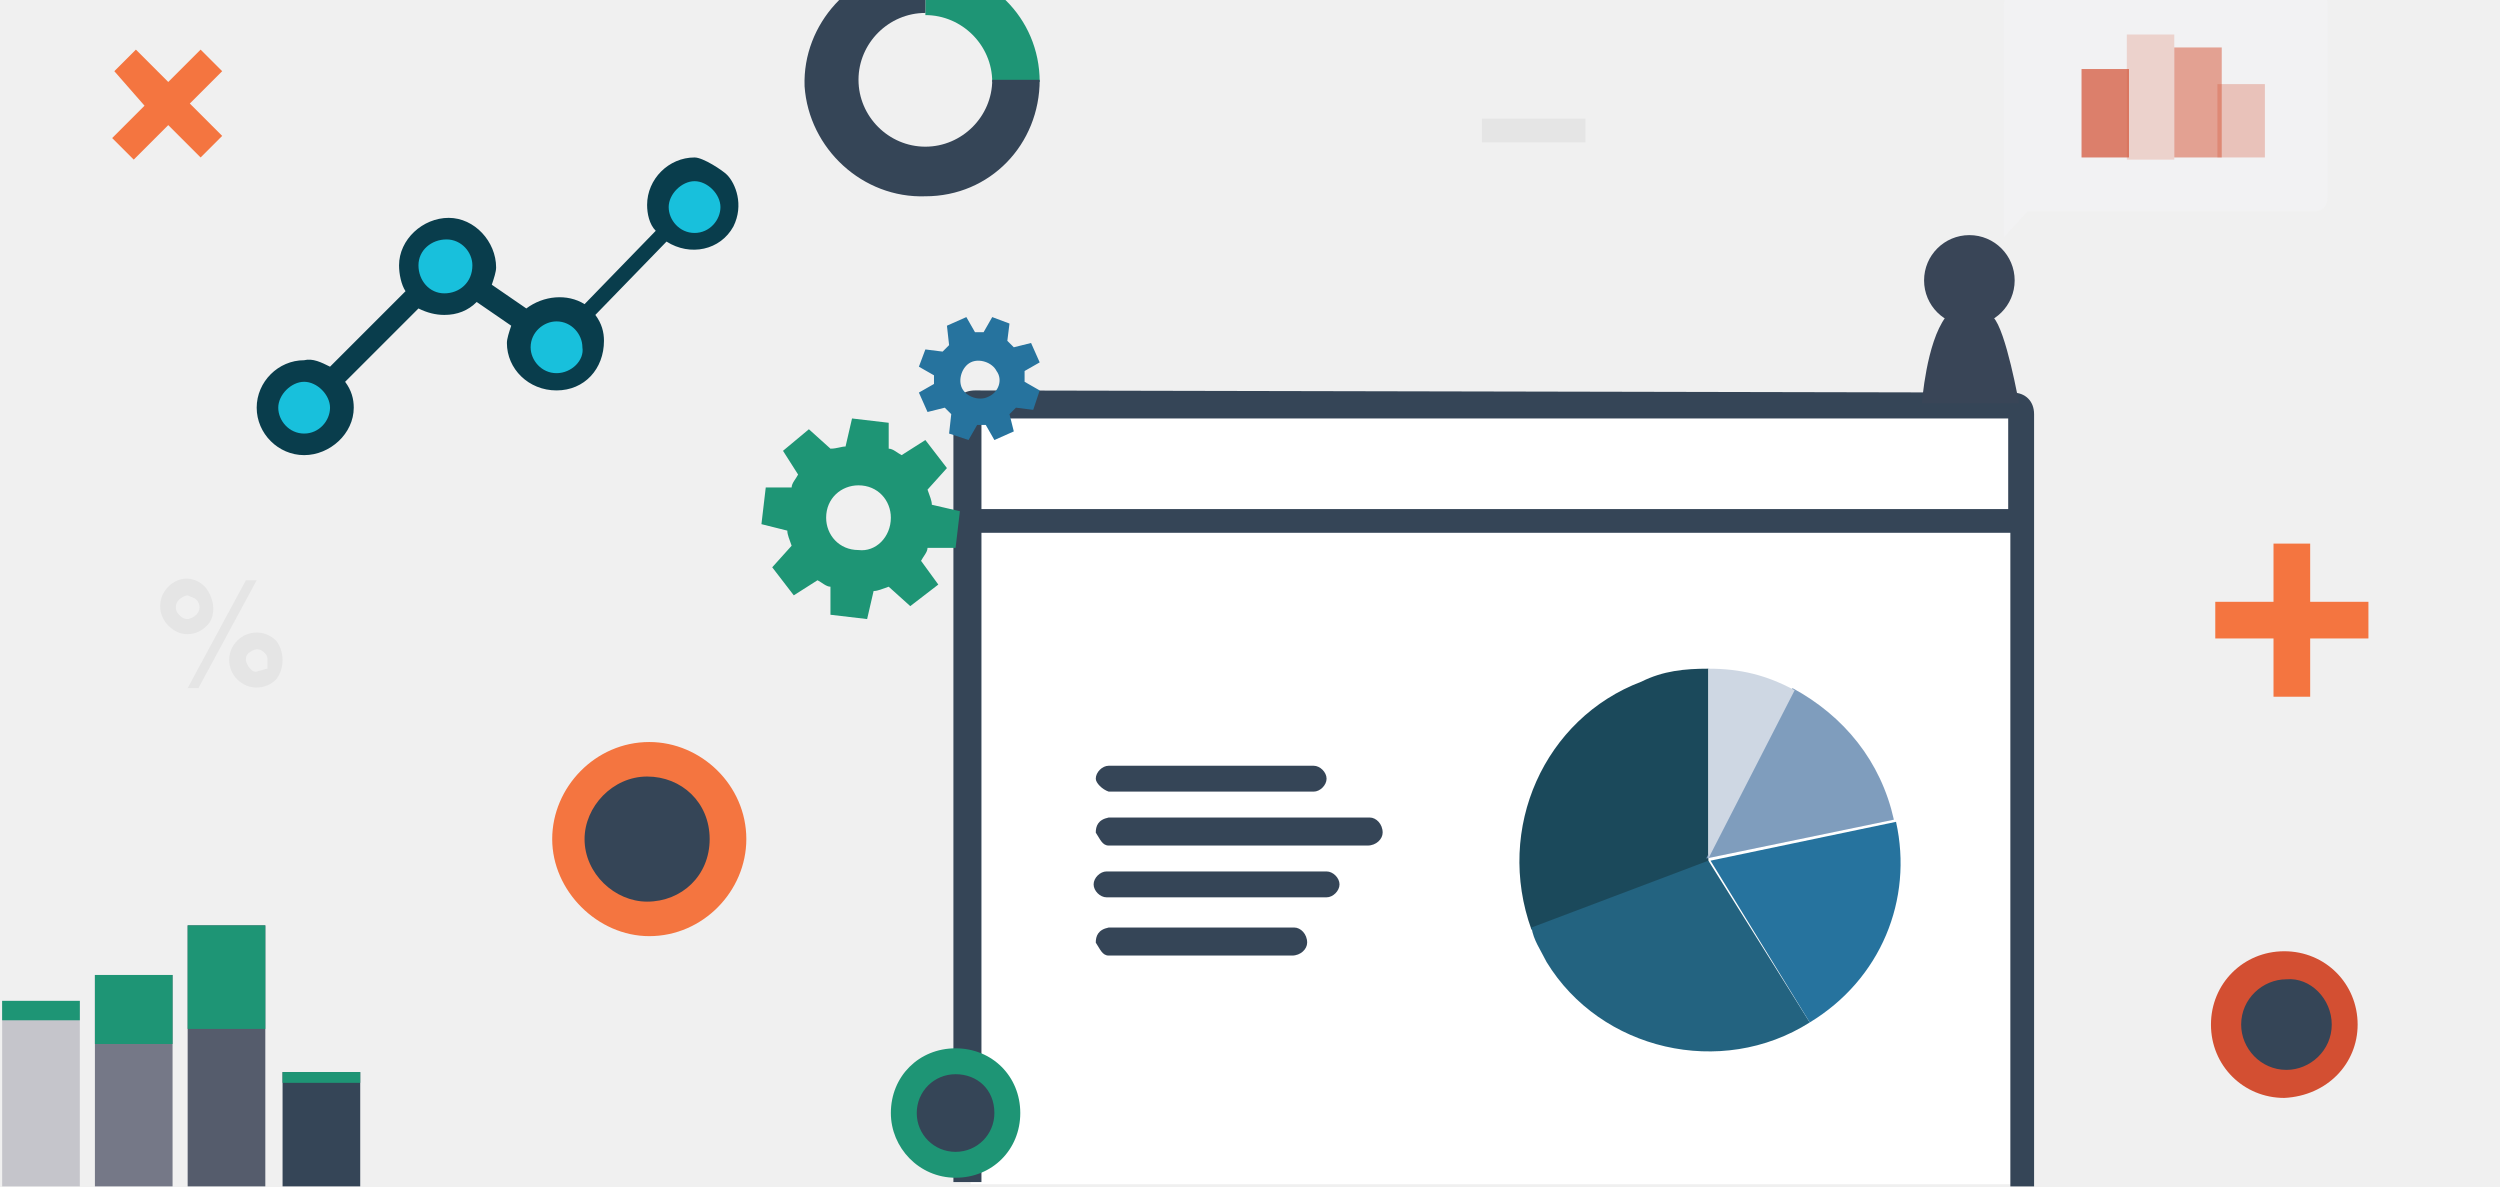
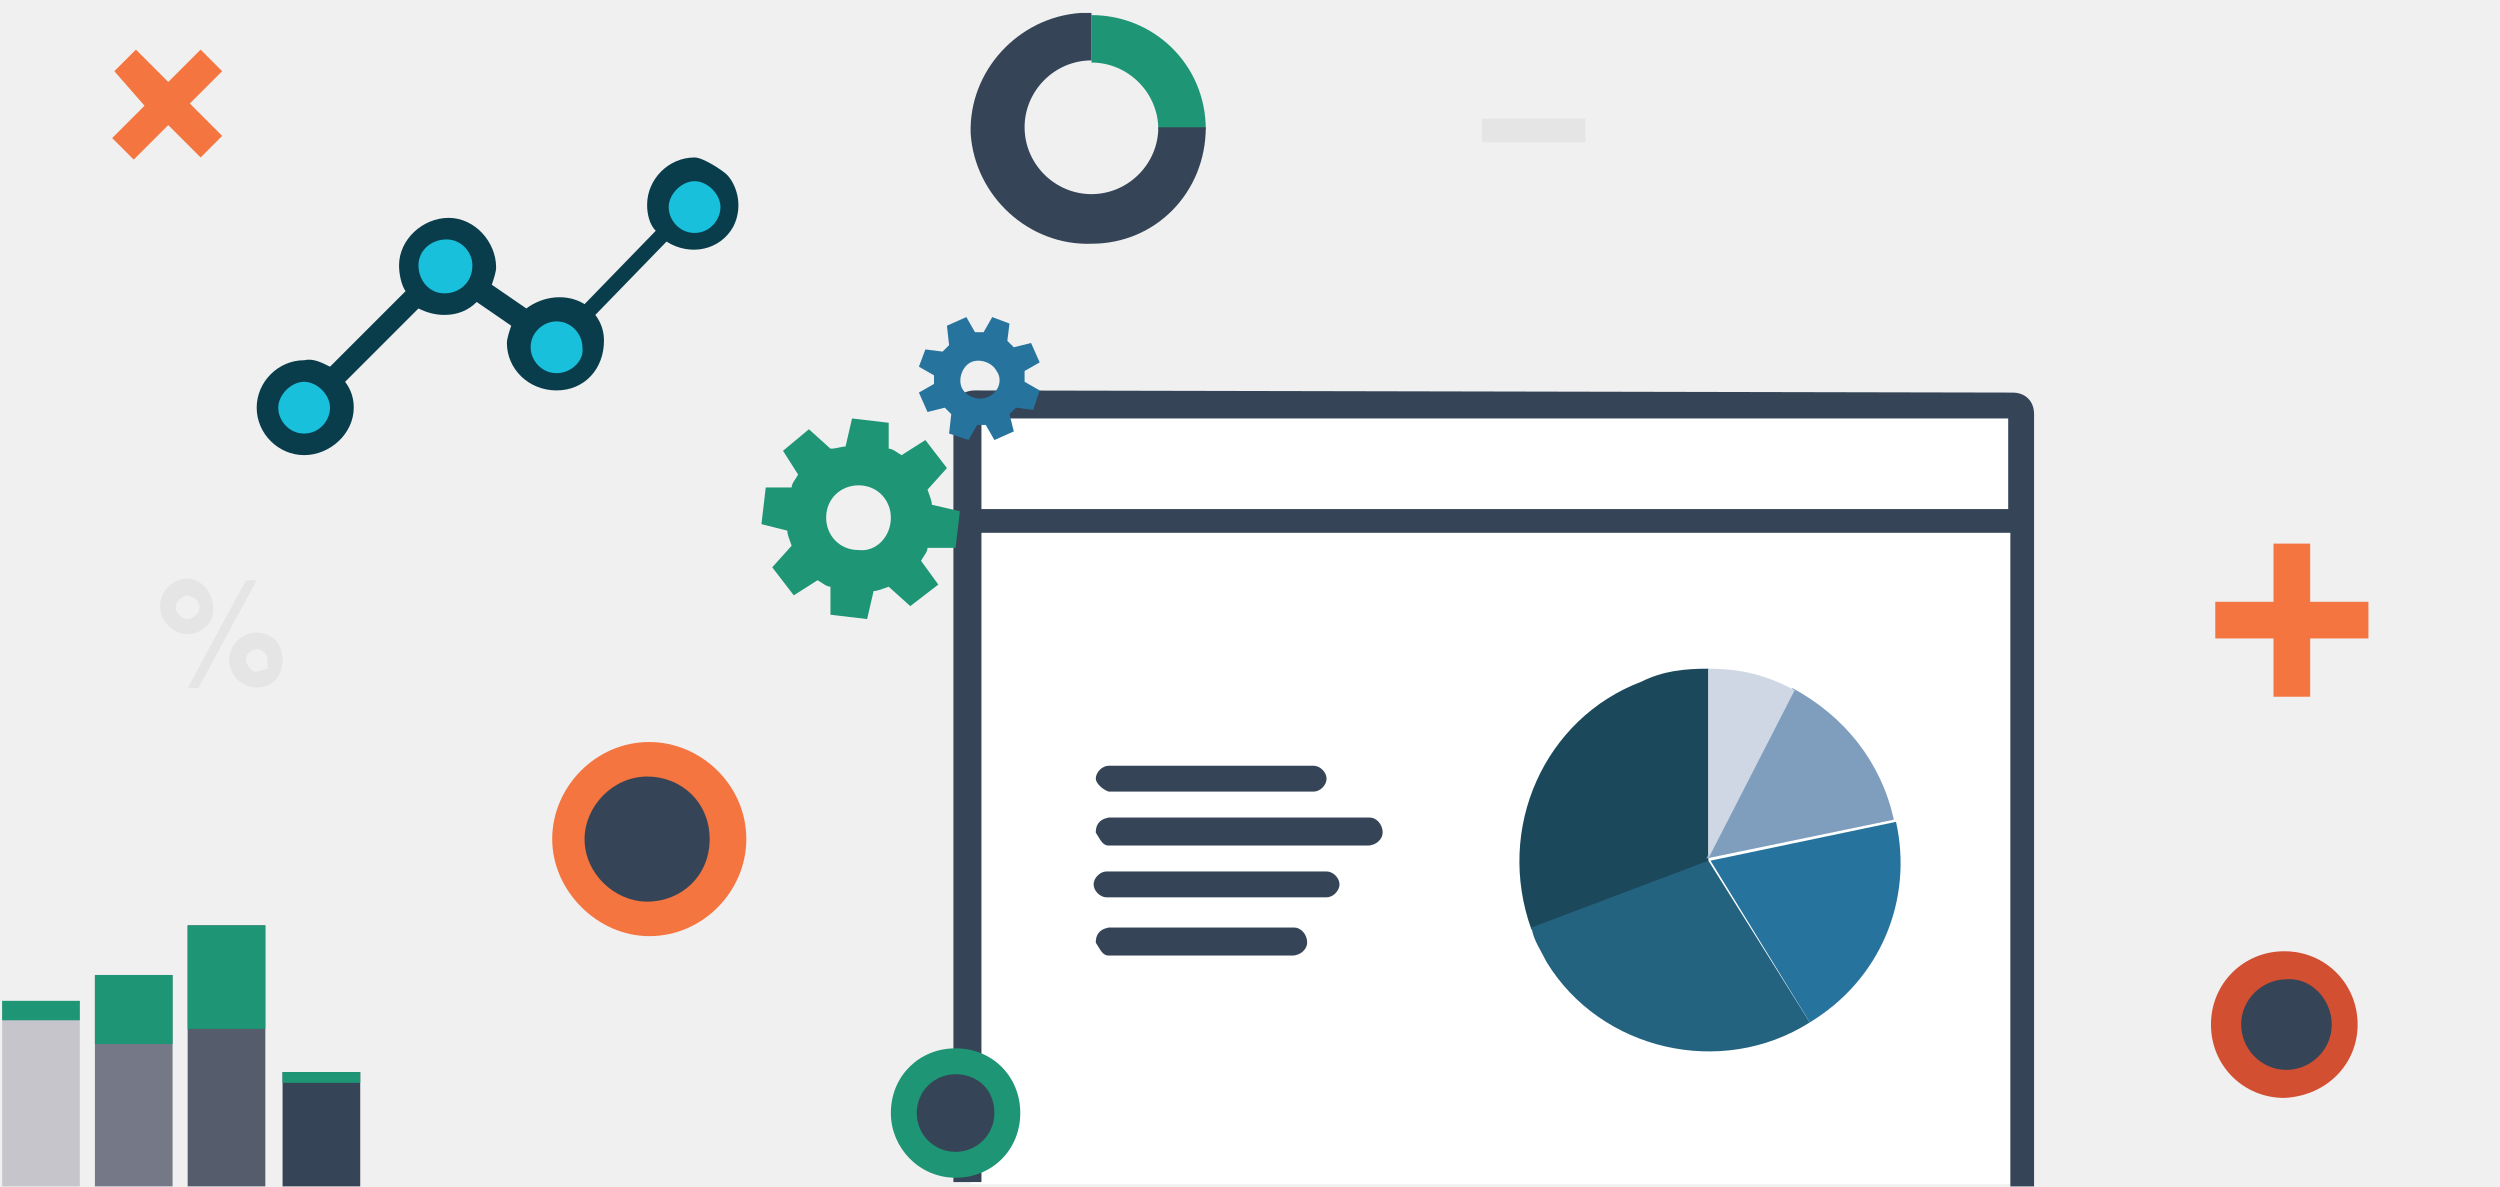
<svg xmlns="http://www.w3.org/2000/svg" version="1.1" id="Layer_1" x="0px" y="0px" viewBox="0 0 115.9 55" style="enable-background:new 0 0 115.9 55;" xml:space="preserve">
  <style type="text/css">
	.st0{fill:#C5C5CB;}
	.st1{fill:#1E9575;}
	.st2{fill:#757887;}
	.st3{fill:#555C6C;}
	.st4{fill:#354557;}
	.st5{fill:#F47540;}
	.st6{fill:#E5E5E5;}
	.st7{fill:#18C0DC;}
	.st8{fill:#093D4C;}
- 	.st9{fill:#F2F2F3;}
- 	.st10{fill:#FFFFFF;}
- 	.st11{fill:#1B495B;}
- 	.st12{fill:#236380;}
- 	.st13{fill:#26739E;}
- 	.st14{fill:#7F9DBD;}
- 	.st15{fill:#CED7E3;}
- 	.st16{fill:#D34F32;}
- 	.st17{opacity:0.7;fill:#D34F32;enable-background:new    ;}
- 	.st18{opacity:0.2;fill:#D34F32;enable-background:new    ;}
- 	.st19{opacity:0.5;fill:#D34F32;enable-background:new    ;}
- 	.st20{opacity:0.3;fill:#D34F32;enable-background:new    ;}
- 	.st21{fill:#394557;}
+ 	.st9{fill:#FFFFFF;}
+ 	.st10{fill:#1B495B;}
+ 	.st11{fill:#236380;}
+ 	.st12{fill:#26739E;}
+ 	.st13{fill:#7F9DBD;}
+ 	.st14{fill:#CED7E3;}
+ 	.st15{fill:#D34F32;}
</style>
  <rect x="0.1" y="46.4" class="st0" width="3.6" height="8.6" />
  <rect x="0.1" y="46.4" class="st1" width="3.6" height="0.9" />
  <rect x="4.4" y="45.2" class="st2" width="3.6" height="9.8" />
  <rect x="4.4" y="45.2" class="st1" width="3.6" height="3.2" />
  <rect x="8.7" y="42.9" class="st3" width="3.6" height="12.1" />
  <rect x="8.7" y="42.9" class="st1" width="3.6" height="4.8" />
  <rect x="13.1" y="49.7" class="st4" width="3.6" height="5.3" />
  <rect x="13.1" y="49.7" class="st1" width="3.6" height="0.5" />
-   <path class="st1" d="M48.2,3.8H46c0-1.7-1.4-3.1-3.1-3.1v-2.2C45.8-1.5,48.2,0.8,48.2,3.8z" />
-   <path class="st4" d="M42.9,9.1C40,9.2,37.5,6.9,37.3,4c-0.1-2.9,2.2-5.4,5.1-5.6c0.2,0,0.3,0,0.5,0v2.2c-1.7,0-3.1,1.4-3.1,3.1  s1.4,3.1,3.1,3.1S46,5.4,46,3.7l0,0h2.2C48.2,6.7,45.9,9.1,42.9,9.1z" />
+   <path class="st1" d="M55.9,6h-2.2c0-1.7-1.4-3.1-3.1-3.1V0.7C53.5,0.7,55.9,3,55.9,6z" />
+   <path class="st4" d="M50.6,11.3c-2.9,0.1-5.4-2.2-5.6-5.1c-0.1-2.9,2.2-5.4,5.1-5.6c0.2,0,0.3,0,0.5,0v2.2c-1.7,0-3.1,1.4-3.1,3.1  S48.9,9,50.6,9s3.1-1.4,3.1-3.1l0,0h2.2C55.9,8.9,53.6,11.3,50.6,11.3z" />
  <path class="st5" d="M102.7,29.6v-1.7h2.7v-2.7h1.7v2.7h2.7v1.7h-2.7v2.7h-1.7v-2.7C105.4,29.6,102.7,29.6,102.7,29.6z" />
  <path class="st5" d="M5.3,3.3l1-1l1.5,1.5l1.5-1.5l1,1L8.8,4.8l1.5,1.5l-1,1L7.8,5.8L6.2,7.4l-1-1l1.5-1.5L5.3,3.3z" />
  <path class="st6" d="M68.7,5.5h4.8v1.1h-4.8V5.5z" />
  <path class="st6" d="M9.6,29c-0.2,0.2-0.5,0.4-0.9,0.4c-0.3,0-0.6-0.1-0.9-0.4c-0.5-0.5-0.5-1.3,0-1.8s1.2-0.5,1.7,0l0,0  C10,27.8,10,28.6,9.6,29z M9.1,28.5c0.2-0.2,0.2-0.5,0-0.7c-0.1-0.1-0.2-0.1-0.4-0.2c-0.1,0-0.3,0.1-0.4,0.2c-0.2,0.2-0.2,0.5,0,0.7  c0.1,0.1,0.2,0.2,0.4,0.2C8.8,28.7,9,28.6,9.1,28.5z M11.4,26.9h0.5l-2.7,5H8.7L11.4,26.9z M12.8,31.5c-0.5,0.5-1.3,0.5-1.8,0  s-0.5-1.3,0-1.8s1.3-0.5,1.8,0l0,0C13.2,30.2,13.2,31,12.8,31.5z M12.3,30.3c-0.1-0.1-0.2-0.2-0.4-0.2c-0.1,0-0.3,0.1-0.4,0.2  c-0.1,0.1-0.1,0.2-0.1,0.3s0.1,0.3,0.2,0.4c0.1,0.1,0.2,0.2,0.4,0.1c0.1,0,0.3-0.1,0.4-0.1c0-0.1,0-0.2,0-0.4  C12.4,30.5,12.4,30.4,12.3,30.3z" />
  <circle class="st7" cx="14.1" cy="18.9" r="1.8" />
  <circle class="st7" cx="20.6" cy="12.4" r="1.8" />
  <circle class="st7" cx="25.8" cy="16" r="1.8" />
  <circle class="st7" cx="32.2" cy="9.6" r="1.8" />
-   <path class="st8" d="M32.2,7.3c-1.2,0-2.2,1-2.2,2.2c0,0.4,0.1,0.9,0.4,1.2l-3.3,3.4c-0.8-0.5-1.9-0.4-2.7,0.2l-1.6-1.1  c0.1-0.3,0.2-0.6,0.2-0.8c0-1.2-1-2.3-2.2-2.3c-1.2,0-2.3,1-2.3,2.2c0,0.4,0.1,0.9,0.3,1.2L15.3,17c-0.4-0.2-0.8-0.4-1.2-0.3  c-1.2,0-2.2,1-2.2,2.2s1,2.2,2.2,2.2s2.3-1,2.3-2.2c0-0.4-0.1-0.8-0.4-1.2l3.4-3.4c0.4,0.2,0.8,0.3,1.2,0.3c0.6,0,1.1-0.2,1.5-0.6  l1.6,1.1c-0.1,0.3-0.2,0.6-0.2,0.8c0,1.2,1,2.2,2.3,2.2s2.2-1,2.2-2.3c0-0.4-0.1-0.8-0.4-1.2l3.3-3.4c1.1,0.7,2.5,0.4,3.1-0.7  c0.5-1,0.1-2-0.3-2.4C33.5,7.9,32.6,7.3,32.2,7.3L32.2,7.3z M14.1,20.1c-0.7,0-1.2-0.6-1.2-1.2s0.6-1.2,1.2-1.2s1.2,0.6,1.2,1.2  S14.8,20.1,14.1,20.1z M20.6,13.6c-0.7,0-1.2-0.6-1.2-1.3s0.6-1.2,1.3-1.2c0.7,0,1.2,0.6,1.2,1.2C21.9,13.1,21.3,13.6,20.6,13.6  L20.6,13.6z M25.8,17.3c-0.7,0-1.2-0.6-1.2-1.2c0-0.7,0.6-1.2,1.2-1.2c0.7,0,1.2,0.6,1.2,1.2C27.1,16.7,26.5,17.3,25.8,17.3z   M32.2,10.8c-0.7,0-1.2-0.6-1.2-1.2s0.6-1.2,1.2-1.2c0.6,0,1.2,0.6,1.2,1.2S32.9,10.8,32.2,10.8z" />
-   <path class="st9" d="M92.9,11V9.2l0,0V0.2c0-0.3,0.2-0.6,0.6-0.6l0,0h13.8c0.3,0,0.6,0.2,0.6,0.6l0,0v9c0,0.3-0.2,0.6-0.6,0.6l0,0  H94L92.9,11z" />
+   <path class="st8" d="M32.2,7.3c-1.2,0-2.2,1-2.2,2.2c0,0.4,0.1,0.9,0.4,1.2l-3.3,3.4c-0.8-0.5-1.9-0.4-2.7,0.2l-1.6-1.1  c0.1-0.3,0.2-0.6,0.2-0.8c0-1.2-1-2.3-2.2-2.3s-2.3,1-2.3,2.2c0,0.4,0.1,0.9,0.3,1.2L15.3,17c-0.4-0.2-0.8-0.4-1.2-0.3  c-1.2,0-2.2,1-2.2,2.2s1,2.2,2.2,2.2s2.3-1,2.3-2.2c0-0.4-0.1-0.8-0.4-1.2l3.4-3.4c0.4,0.2,0.8,0.3,1.2,0.3c0.6,0,1.1-0.2,1.5-0.6  l1.6,1.1c-0.1,0.3-0.2,0.6-0.2,0.8c0,1.2,1,2.2,2.3,2.2s2.2-1,2.2-2.3c0-0.4-0.1-0.8-0.4-1.2l3.3-3.4c1.1,0.7,2.5,0.4,3.1-0.7  c0.5-1,0.1-2-0.3-2.4C33.5,7.9,32.6,7.3,32.2,7.3L32.2,7.3z M14.1,20.1c-0.7,0-1.2-0.6-1.2-1.2s0.6-1.2,1.2-1.2s1.2,0.6,1.2,1.2  S14.8,20.1,14.1,20.1z M20.6,13.6c-0.7,0-1.2-0.6-1.2-1.3s0.6-1.2,1.3-1.2c0.7,0,1.2,0.6,1.2,1.2C21.9,13.1,21.3,13.6,20.6,13.6  L20.6,13.6z M25.8,17.3c-0.7,0-1.2-0.6-1.2-1.2c0-0.7,0.6-1.2,1.2-1.2c0.7,0,1.2,0.6,1.2,1.2C27.1,16.7,26.5,17.3,25.8,17.3z   M32.2,10.8c-0.7,0-1.2-0.6-1.2-1.2s0.6-1.2,1.2-1.2c0.6,0,1.2,0.6,1.2,1.2S32.9,10.8,32.2,10.8z" />
  <g id="Concepts_in_Practice-3">
-     <path class="st10" d="M93.6,19.1c0-0.1-0.1-0.3-0.3-0.3H45.3l0,0c-0.1,0-0.3,0.1-0.3,0.3v35.8h48.6V19.1L93.6,19.1z" />
-     <path class="st4" d="M93.3,18.2c0.6,0,1,0.4,1,1V55h-1.1V24.7H45.5v30.1h-1.3V19.1c0-0.6,0.4-1,1-1L93.3,18.2L93.3,18.2z    M93.1,23.6v-4.2H45.5v4.2H93.1z" />
-     <path class="st4" d="M50.8,36.1c0-0.3,0.3-0.6,0.6-0.6h9.5c0.3,0,0.6,0.3,0.6,0.6c0,0.3-0.3,0.6-0.6,0.6h-9.5   C51.1,36.6,50.8,36.3,50.8,36.1z" />
+     <path class="st9" d="M93.6,19.1c0-0.1-0.1-0.3-0.3-0.3h-48l0,0c-0.1,0-0.3,0.1-0.3,0.3v35.8h48.6V19.1L93.6,19.1z" />
+     <path class="st4" d="M93.3,18.2c0.6,0,1,0.4,1,1V55h-1.1V24.7H45.5v30.1h-1.3V19.1c0-0.6,0.4-1,1-1L93.3,18.2L93.3,18.2z    M93.1,23.6v-4.2H45.5v4.2C45.5,23.6,93.1,23.6,93.1,23.6z" />
+     <path class="st4" d="M50.8,36.1c0-0.3,0.3-0.6,0.6-0.6h9.5c0.3,0,0.6,0.3,0.6,0.6s-0.3,0.6-0.6,0.6h-9.5   C51.1,36.6,50.8,36.3,50.8,36.1z" />
    <path class="st4" d="M63.5,37.9c0.3,0,0.6,0.3,0.6,0.7c0,0.3-0.3,0.6-0.7,0.6h-12c-0.3,0-0.4-0.3-0.6-0.6c0-0.3,0.1-0.6,0.6-0.7   H63.5C63.4,37.9,63.4,37.9,63.5,37.9z" />
-     <path class="st4" d="M61.5,40.4c0.3,0,0.6,0.3,0.6,0.6c0,0.3-0.3,0.6-0.6,0.6H51.3l0,0c-0.3,0-0.6-0.3-0.6-0.6   c0-0.3,0.3-0.6,0.6-0.6H61.5L61.5,40.4z" />
+     <path class="st4" d="M61.5,40.4c0.3,0,0.6,0.3,0.6,0.6s-0.3,0.6-0.6,0.6H51.3l0,0c-0.3,0-0.6-0.3-0.6-0.6s0.3-0.6,0.6-0.6H61.5   L61.5,40.4z" />
    <path class="st4" d="M60,43c0.3,0,0.6,0.3,0.6,0.7c0,0.3-0.3,0.6-0.7,0.6h-8.5c-0.3,0-0.4-0.3-0.6-0.6c0-0.3,0.1-0.6,0.6-0.7H60   C59.8,43,60,43,60,43z" />
-     <path class="st11" d="M79.2,31c-1.1,0-2.1,0.1-3.1,0.6c-4.5,1.7-6.8,6.8-5.1,11.5l8.2-3.1C79.2,39.9,79.2,31,79.2,31z" />
-     <path class="st12" d="M71,43c0.1,0.6,0.4,1,0.7,1.6l0,0c2.5,4.1,8.1,5.4,12.2,2.8l-4.7-7.5L71,43z" />
-     <path class="st13" d="M83.9,47.4c3.3-2,4.8-5.7,4-9.3l-8.6,1.8L83.9,47.4z" />
-     <path class="st14" d="M87.8,38c-0.6-2.7-2.3-4.8-4.7-6.1l-4,7.9L87.8,38z" />
-     <path class="st15" d="M83.2,32c-1.3-0.7-2.5-1-4-1v8.8L83.2,32z" />
+     <path class="st10" d="M79.2,31c-1.1,0-2.1,0.1-3.1,0.6c-4.5,1.7-6.8,6.8-5.1,11.5l8.2-3.1C79.2,39.9,79.2,31,79.2,31z" />
+     <path class="st11" d="M71,43c0.1,0.6,0.4,1,0.7,1.6l0,0c2.5,4.1,8.1,5.4,12.2,2.8l-4.7-7.5L71,43z" />
+     <path class="st12" d="M83.9,47.4c3.3-2,4.8-5.7,4-9.3l-8.6,1.8L83.9,47.4z" />
+     <path class="st13" d="M87.8,38c-0.6-2.7-2.3-4.8-4.7-6.1l-4,7.9L87.8,38z" />
+     <path class="st14" d="M83.2,32c-1.3-0.7-2.5-1-4-1v8.8L83.2,32z" />
    <circle class="st4" cx="44.3" cy="51.6" r="2" />
-     <path class="st1" d="M44.3,54.6c1.7,0,3-1.3,3-3c0-1.7-1.3-3-3-3c-1.7,0-3,1.3-3,3C41.3,53.2,42.6,54.6,44.3,54.6L44.3,54.6z    M46.1,51.6L46.1,51.6c0,1-0.8,1.8-1.8,1.8s-1.8-0.8-1.8-1.8s0.8-1.8,1.8-1.8C45.3,49.8,46.1,50.5,46.1,51.6z" />
+     <path class="st1" d="M44.3,54.6c1.7,0,3-1.3,3-3s-1.3-3-3-3s-3,1.3-3,3C41.3,53.2,42.6,54.6,44.3,54.6L44.3,54.6z M46.1,51.6   L46.1,51.6c0,1-0.8,1.8-1.8,1.8s-1.8-0.8-1.8-1.8s0.8-1.8,1.8-1.8S46.1,50.5,46.1,51.6z" />
    <circle class="st4" cx="106" cy="47.5" r="2.3" />
-     <path class="st16" d="M109.3,47.5L109.3,47.5c0-1.9-1.5-3.4-3.4-3.4s-3.4,1.5-3.4,3.4c0,1.9,1.5,3.4,3.4,3.4   C107.9,50.8,109.3,49.3,109.3,47.5z M108.1,47.5L108.1,47.5c0,1.2-1,2.1-2.1,2.1c-1.2,0-2.1-1-2.1-2.1c0-1.2,1-2.1,2.1-2.1   C107.1,45.3,108.1,46.3,108.1,47.5z" />
-     <rect x="96.5" y="3.2" class="st17" width="2.2" height="4.1" />
-     <rect x="98.6" y="1.6" class="st18" width="2.2" height="5.8" />
-     <rect x="100.8" y="2.2" class="st19" width="2.2" height="5.1" />
-     <rect x="102.8" y="3.9" class="st20" width="2.2" height="3.4" />
-     <g>
-       <circle class="st21" cx="91.3" cy="13" r="2.1" />
-       <path class="st21" d="M90.2,14.7c-0.9,1.2-1.1,4-1.1,4h4.5c0,0-0.6-3.4-1.2-4H90.2z" />
-     </g>
+     <path class="st15" d="M109.3,47.5L109.3,47.5c0-1.9-1.5-3.4-3.4-3.4s-3.4,1.5-3.4,3.4s1.5,3.4,3.4,3.4   C107.9,50.8,109.3,49.3,109.3,47.5z M108.1,47.5L108.1,47.5c0,1.2-1,2.1-2.1,2.1c-1.2,0-2.1-1-2.1-2.1c0-1.2,1-2.1,2.1-2.1   C107.1,45.3,108.1,46.3,108.1,47.5z" />
    <circle class="st4" cx="30.1" cy="38.9" r="3.1" />
    <path class="st5" d="M34.6,38.9C34.6,38.9,34.6,38.8,34.6,38.9c0-2.5-2.1-4.5-4.5-4.5c-2.5,0-4.5,2.1-4.5,4.5s2.1,4.5,4.5,4.5   C32.6,43.4,34.6,41.3,34.6,38.9z M32.9,38.9L32.9,38.9c0,1.7-1.3,2.9-2.9,2.9c-1.5,0-2.9-1.3-2.9-2.9c0-1.5,1.3-2.9,2.9-2.9   C31.6,36,32.9,37.2,32.9,38.9z" />
  </g>
  <g>
-     <path class="st13" d="M47.5,17.2l0.7-0.4l-0.4-0.9L47,16.1c-0.1-0.1-0.2-0.2-0.3-0.3l0.1-0.8L46,14.7l-0.4,0.7c-0.1,0-0.3,0-0.4,0   l-0.4-0.7l-0.9,0.4L44,16c-0.1,0.1-0.2,0.2-0.3,0.3l-0.8-0.1L42.6,17l0.7,0.4c0,0.1,0,0.3,0,0.4l-0.7,0.4l0.4,0.9l0.8-0.2   c0.1,0.1,0.2,0.2,0.3,0.3L44,20.1l0.9,0.3l0.4-0.7c0.1,0,0.3,0,0.4,0l0.4,0.7l0.9-0.4l-0.2-0.8c0.1-0.1,0.2-0.2,0.3-0.3l0.8,0.1   l0.3-0.9l-0.7-0.4C47.5,17.5,47.5,17.4,47.5,17.2z M45.8,18.4c-0.4,0.2-1,0-1.2-0.4c-0.2-0.4,0-1,0.4-1.2c0.4-0.2,1,0,1.2,0.4   C46.5,17.6,46.3,18.2,45.8,18.4z" />
-     <path class="st1" d="M42.7,26c0.1-0.2,0.3-0.4,0.3-0.6l1.3,0l0.2-1.7l-1.3-0.3c0-0.2-0.1-0.4-0.2-0.7l0.9-1l-1-1.3l-1.1,0.7   c-0.2-0.1-0.4-0.3-0.6-0.3l0-1.2l-1.7-0.2l-0.3,1.3c-0.2,0-0.4,0.1-0.7,0.1l-1-0.9l-1.2,1l0.7,1.1c-0.1,0.2-0.3,0.4-0.3,0.6l-1.2,0   l-0.2,1.7l1.2,0.3c0,0.2,0.1,0.4,0.2,0.7l-0.9,1l1,1.3l1.1-0.7c0.2,0.1,0.4,0.3,0.6,0.3l0,1.3l1.7,0.2l0.3-1.3   c0.2,0,0.4-0.1,0.7-0.2l1,0.9l1.3-1L42.7,26z M39.8,25.5c-0.9,0-1.5-0.7-1.5-1.5c0-0.9,0.7-1.5,1.5-1.5c0.9,0,1.5,0.7,1.5,1.5   C41.3,24.9,40.6,25.6,39.8,25.5z" />
+     <path class="st12" d="M47.5,17.2l0.7-0.4l-0.4-0.9L47,16.1c-0.1-0.1-0.2-0.2-0.3-0.3l0.1-0.8L46,14.7l-0.4,0.7c-0.1,0-0.3,0-0.4,0   l-0.4-0.7l-0.9,0.4L44,16c-0.1,0.1-0.2,0.2-0.3,0.3l-0.8-0.1L42.6,17l0.7,0.4c0,0.1,0,0.3,0,0.4l-0.7,0.4l0.4,0.9l0.8-0.2   c0.1,0.1,0.2,0.2,0.3,0.3L44,20.1l0.9,0.3l0.4-0.7c0.1,0,0.3,0,0.4,0l0.4,0.7L47,20l-0.2-0.8c0.1-0.1,0.2-0.2,0.3-0.3l0.8,0.1   l0.3-0.9l-0.7-0.4C47.5,17.5,47.5,17.4,47.5,17.2z M45.8,18.4c-0.4,0.2-1,0-1.2-0.4s0-1,0.4-1.2s1,0,1.2,0.4   C46.5,17.6,46.3,18.2,45.8,18.4z" />
+     <path class="st1" d="M42.7,26c0.1-0.2,0.3-0.4,0.3-0.6h1.3l0.2-1.7l-1.3-0.3c0-0.2-0.1-0.4-0.2-0.7l0.9-1l-1-1.3l-1.1,0.7   c-0.2-0.1-0.4-0.3-0.6-0.3v-1.2l-1.7-0.2l-0.3,1.3c-0.2,0-0.4,0.1-0.7,0.1l-1-0.9l-1.2,1L37,22c-0.1,0.2-0.3,0.4-0.3,0.6h-1.2   l-0.2,1.7l1.2,0.3c0,0.2,0.1,0.4,0.2,0.7l-0.9,1l1,1.3l1.1-0.7c0.2,0.1,0.4,0.3,0.6,0.3v1.3l1.7,0.2l0.3-1.3c0.2,0,0.4-0.1,0.7-0.2   l1,0.9l1.3-1L42.7,26z M39.8,25.5c-0.9,0-1.5-0.7-1.5-1.5c0-0.9,0.7-1.5,1.5-1.5c0.9,0,1.5,0.7,1.5,1.5   C41.3,24.9,40.6,25.6,39.8,25.5z" />
  </g>
</svg>
